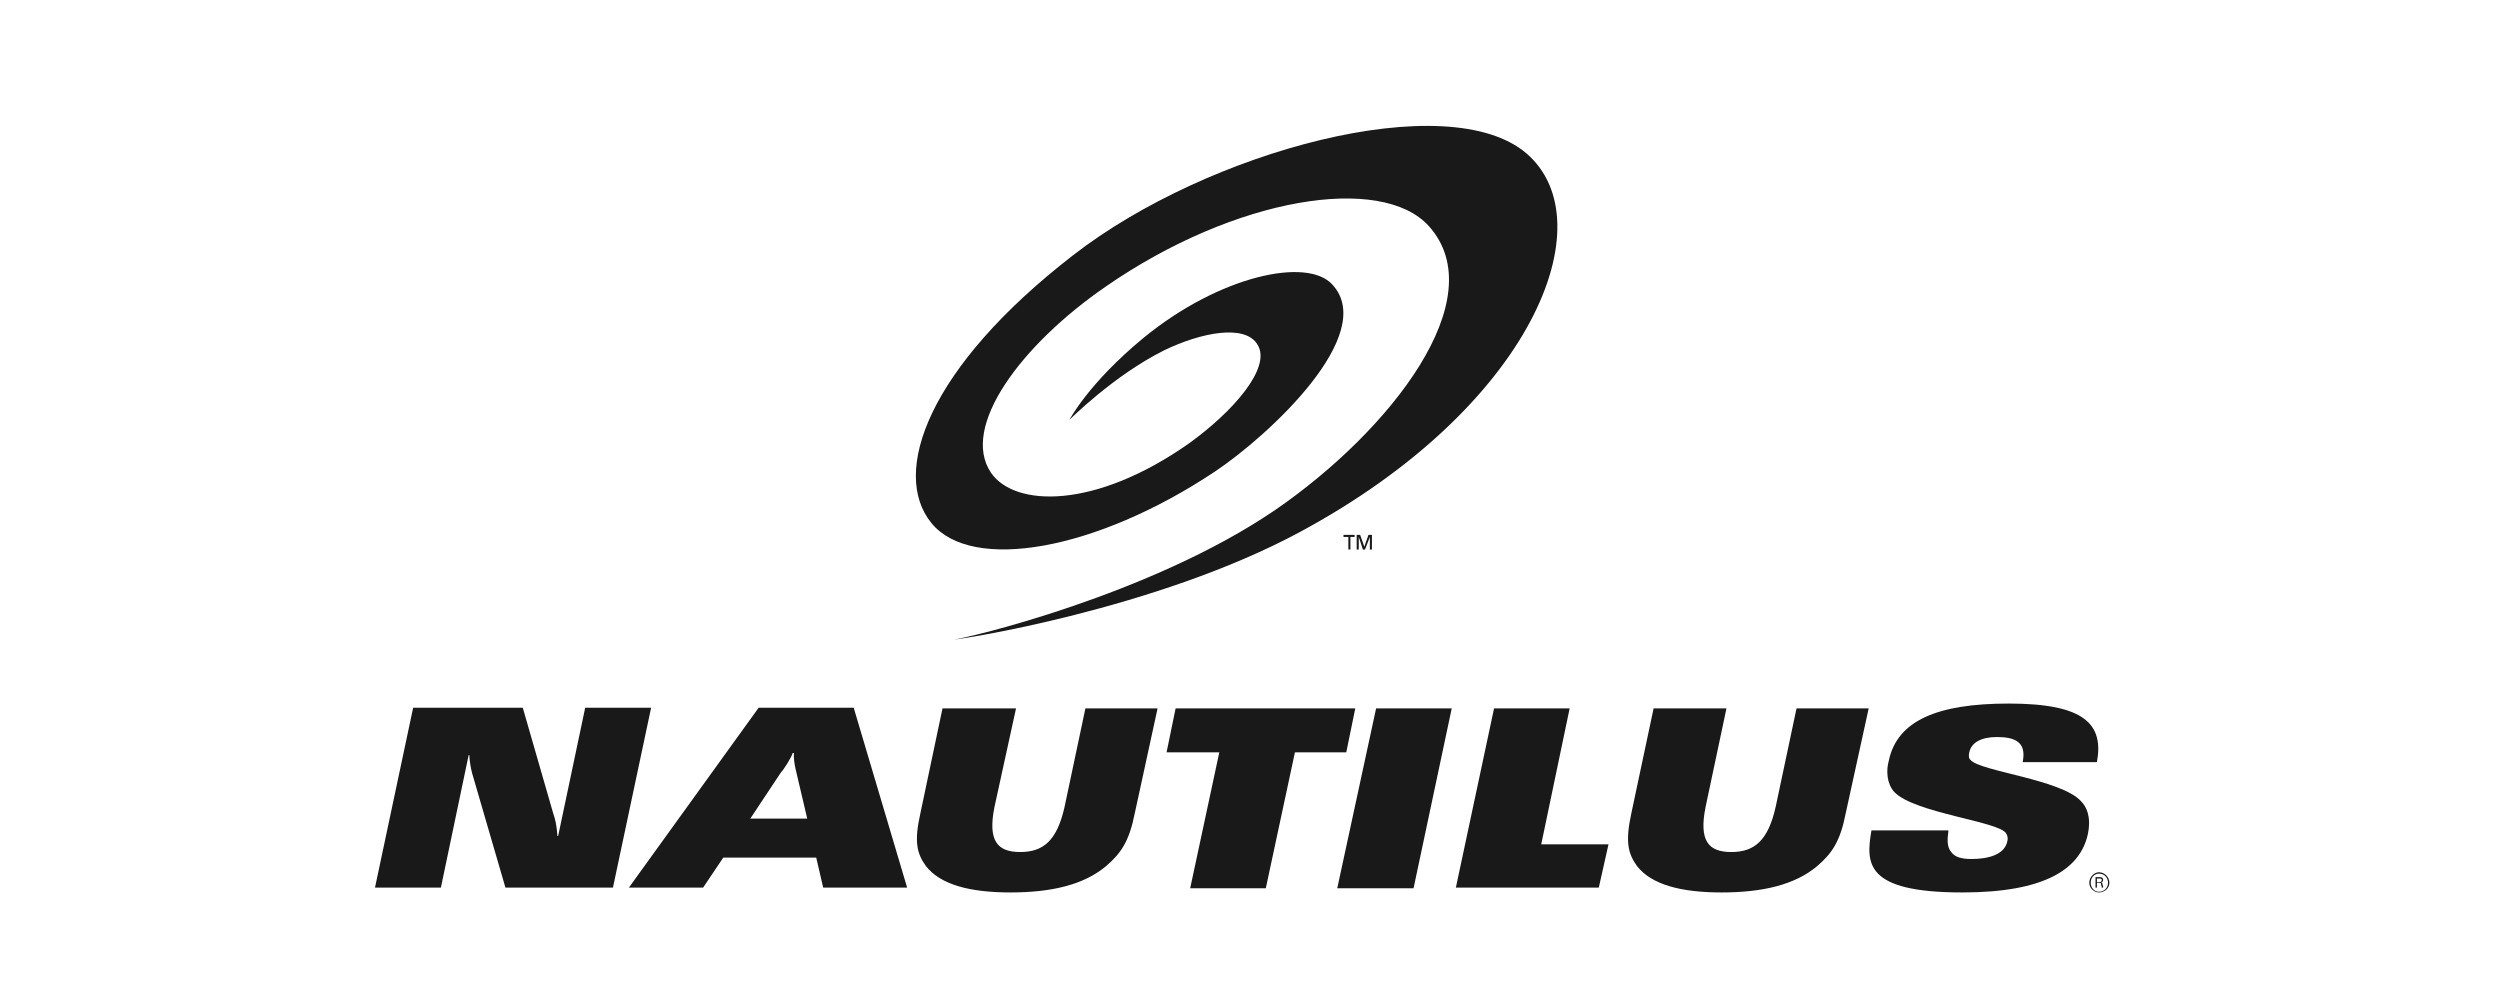
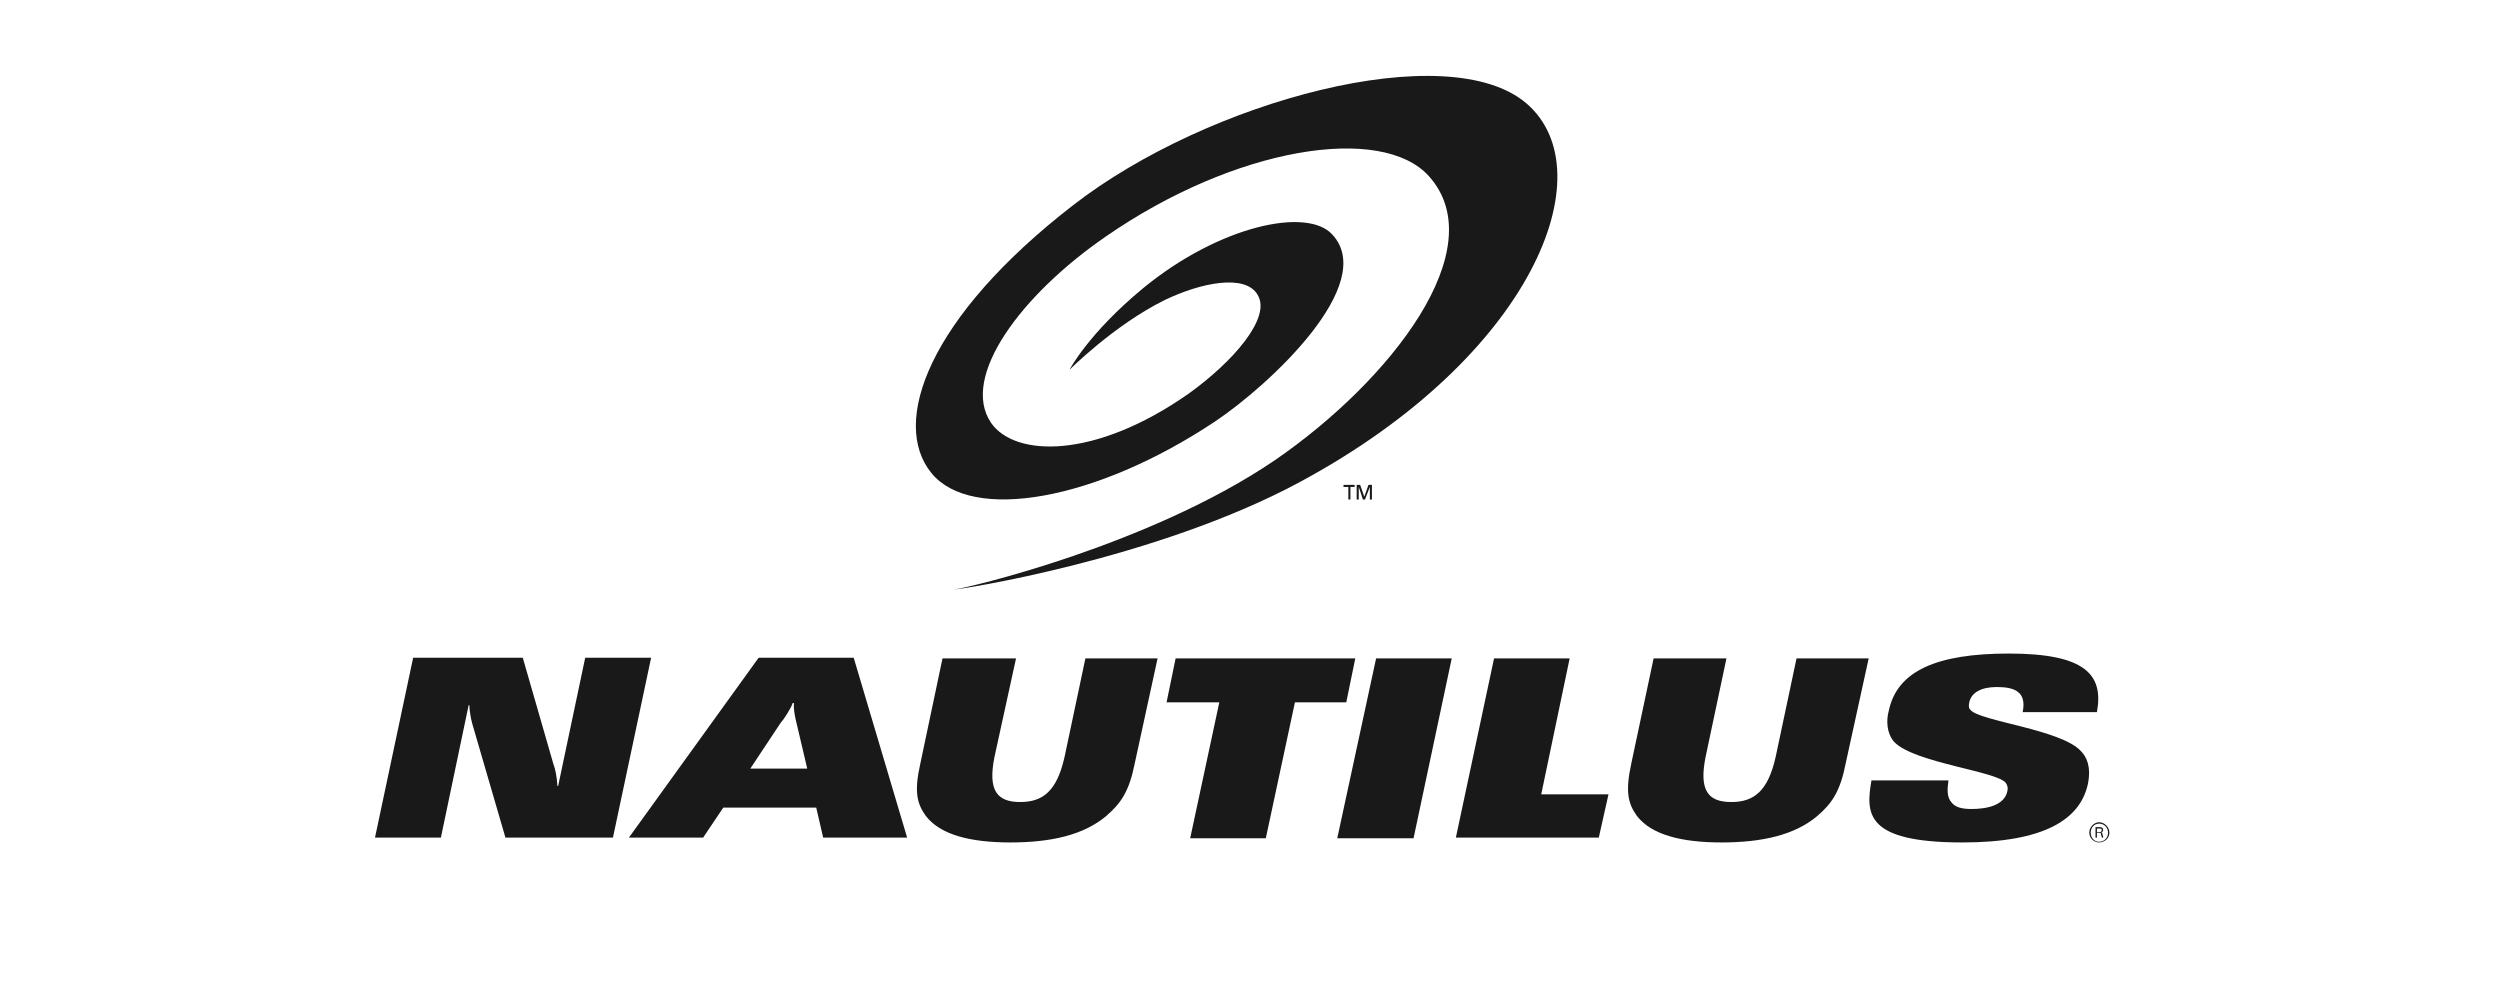
<svg xmlns="http://www.w3.org/2000/svg" width="100" height="40" viewBox="0 0 100 40">
-   <g fill="#191919" fill-rule="evenodd" transform="translate(15 5)">
+   <g fill="#191919" fill-rule="evenodd" transform="translate(15 3)">
    <path d="M30.72,8.532 C33.772,6.023 37.297,5.27 38.296,6.385 C40.127,8.365 35.77,12.408 33.606,13.857 C28.833,17.036 23.865,17.9 22.256,15.921 C20.619,13.913 22.117,9.703 27.917,5.214 C33.301,1.032 42.93,-1.561 46.066,1.143 C49.229,3.876 46.316,11.264 36.991,16.283 C31.247,19.378 23.283,20.605 23.172,20.577 C23.588,20.549 30.997,18.82 36.02,15.391 C40.599,12.24 44.762,6.943 42.153,4.043 C40.266,1.952 34.411,2.872 29.221,6.469 C25.863,8.783 23.394,12.073 24.642,13.913 C25.586,15.279 28.777,15.391 32.551,12.742 C34.3,11.487 35.881,9.703 35.299,8.783 C34.799,7.946 33.023,8.309 31.58,9.006 C29.554,10.01 27.778,11.794 27.778,11.794 C27.778,11.794 28.527,10.344 30.72,8.532 L30.72,8.532 Z" />
    <polygon points="38.934 16.98 38.934 16.478 38.74 16.478 38.74 16.395 39.184 16.395 39.184 16.478 39.017 16.478 39.017 16.98" />
    <polygon points="39.267 16.395 39.406 16.395 39.572 16.869 39.739 16.395 39.877 16.395 39.877 16.98 39.794 16.98 39.794 16.478 39.6 16.98 39.517 16.98 39.35 16.478 39.35 16.98 39.267 16.98" />
    <path d="M68.877 30.28L68.988 30.28C69.015 30.28 69.071 30.28 69.071 30.196 69.071 30.141 69.015 30.141 68.988 30.141L68.877 30.141 68.877 30.28 68.877 30.28zM68.821 30.085L68.988 30.085C69.015 30.085 69.126 30.085 69.126 30.196 69.126 30.196 69.126 30.28 69.043 30.308 69.099 30.308 69.099 30.336 69.099 30.392 69.126 30.419 69.126 30.475 69.126 30.503L69.071 30.503C69.071 30.475 69.071 30.475 69.043 30.392 69.043 30.336 69.043 30.308 68.96 30.308L68.877 30.308 68.877 30.503 68.821 30.503 68.821 30.085 68.821 30.085zM68.627 30.308C68.627 30.503 68.766 30.67 68.96 30.67 69.182 30.67 69.321 30.503 69.321 30.308 69.321 30.113 69.182 29.945 68.96 29.945 68.766 29.945 68.627 30.113 68.627 30.308L68.627 30.308zM69.376 30.308C69.376 30.531 69.182 30.698 68.96 30.698 68.766 30.698 68.571 30.531 68.571 30.308 68.571 30.085 68.766 29.89 68.96 29.89 69.182 29.89 69.376 30.085 69.376 30.308L69.376 30.308zM22.7 23.337L25.641 23.337 24.781 27.269C24.504 28.635 24.892 29.081 25.808 29.081 26.724 29.081 27.279 28.635 27.584 27.269L28.416 23.337 31.303 23.337 30.387 27.548C30.165 28.663 29.832 29.137 29.249 29.639 28.361 30.392 27.057 30.698 25.419 30.698 23.81 30.698 22.617 30.392 22.034 29.639 21.673 29.137 21.562 28.663 21.812 27.548L22.7 23.337 22.7 23.337z" />
    <polygon points="40.044 23.337 43.069 23.337 41.542 30.531 38.49 30.531" />
    <polygon points="33.772 25.094 31.663 25.094 32.024 23.337 39.211 23.337 38.851 25.094 36.797 25.094 35.632 30.531 32.607 30.531" />
    <polygon points="44.762 23.337 47.786 23.337 46.649 28.774 49.34 28.774 48.952 30.503 43.235 30.503" />
    <path d="M51.144 23.337L54.058 23.337 53.225 27.269C52.948 28.635 53.336 29.081 54.252 29.081 55.168 29.081 55.723 28.635 56.028 27.269L56.861 23.337 59.747 23.337 58.831 27.52C58.609 28.663 58.276 29.137 57.693 29.639 56.805 30.392 55.501 30.698 53.864 30.698 52.254 30.698 51.061 30.392 50.478 29.639 50.117 29.137 50.006 28.663 50.256 27.52L51.144 23.337 51.144 23.337zM62.938 28.217C62.883 28.607 62.883 28.886 63.049 29.081 63.188 29.276 63.438 29.36 63.854 29.36 64.464 29.36 65.186 29.22 65.297 28.635 65.325 28.523 65.297 28.412 65.241 28.328 64.936 27.854 61.578 27.52 60.774 26.683 60.468 26.349 60.441 25.819 60.552 25.428 60.885 23.839 62.466 23.142 65.352 23.142 68.405 23.142 69.154 23.979 68.877 25.484L65.907 25.484C65.991 25.066 65.907 24.815 65.713 24.676 65.547 24.536 65.241 24.481 64.881 24.481 64.242 24.481 63.854 24.704 63.771 25.094 63.743 25.205 63.743 25.345 63.826 25.401 64.187 25.847 67.461 26.181 68.238 27.046 68.46 27.269 68.655 27.659 68.516 28.356 68.211 29.778 66.768 30.698 63.493 30.698 59.58 30.698 59.636 29.527 59.858 28.217L62.938 28.217 62.938 28.217zM3.774 25.205L3.746 25.205 2.636 30.503 0 30.503 1.526 23.309 5.911 23.309 7.132 27.548C7.215 27.771 7.271 28.049 7.298 28.44L7.326 28.44 8.408 23.309 11.045 23.309 9.518 30.503 5.217 30.503C5.217 30.503 3.913 26.014 3.885 25.93 3.83 25.735 3.774 25.373 3.774 25.205L3.774 25.205zM16.761 25.122L16.706 25.122C16.65 25.317 16.345 25.791 16.234 25.902L15.013 27.743 17.289 27.743 16.817 25.735C16.789 25.596 16.734 25.317 16.761 25.122L16.761 25.122zM15.346 23.309L19.148 23.309 21.285 30.503 17.927 30.503 17.649 29.304 13.931 29.304 13.126 30.503 10.157 30.503 15.346 23.309 15.346 23.309z" />
  </g>
</svg>
